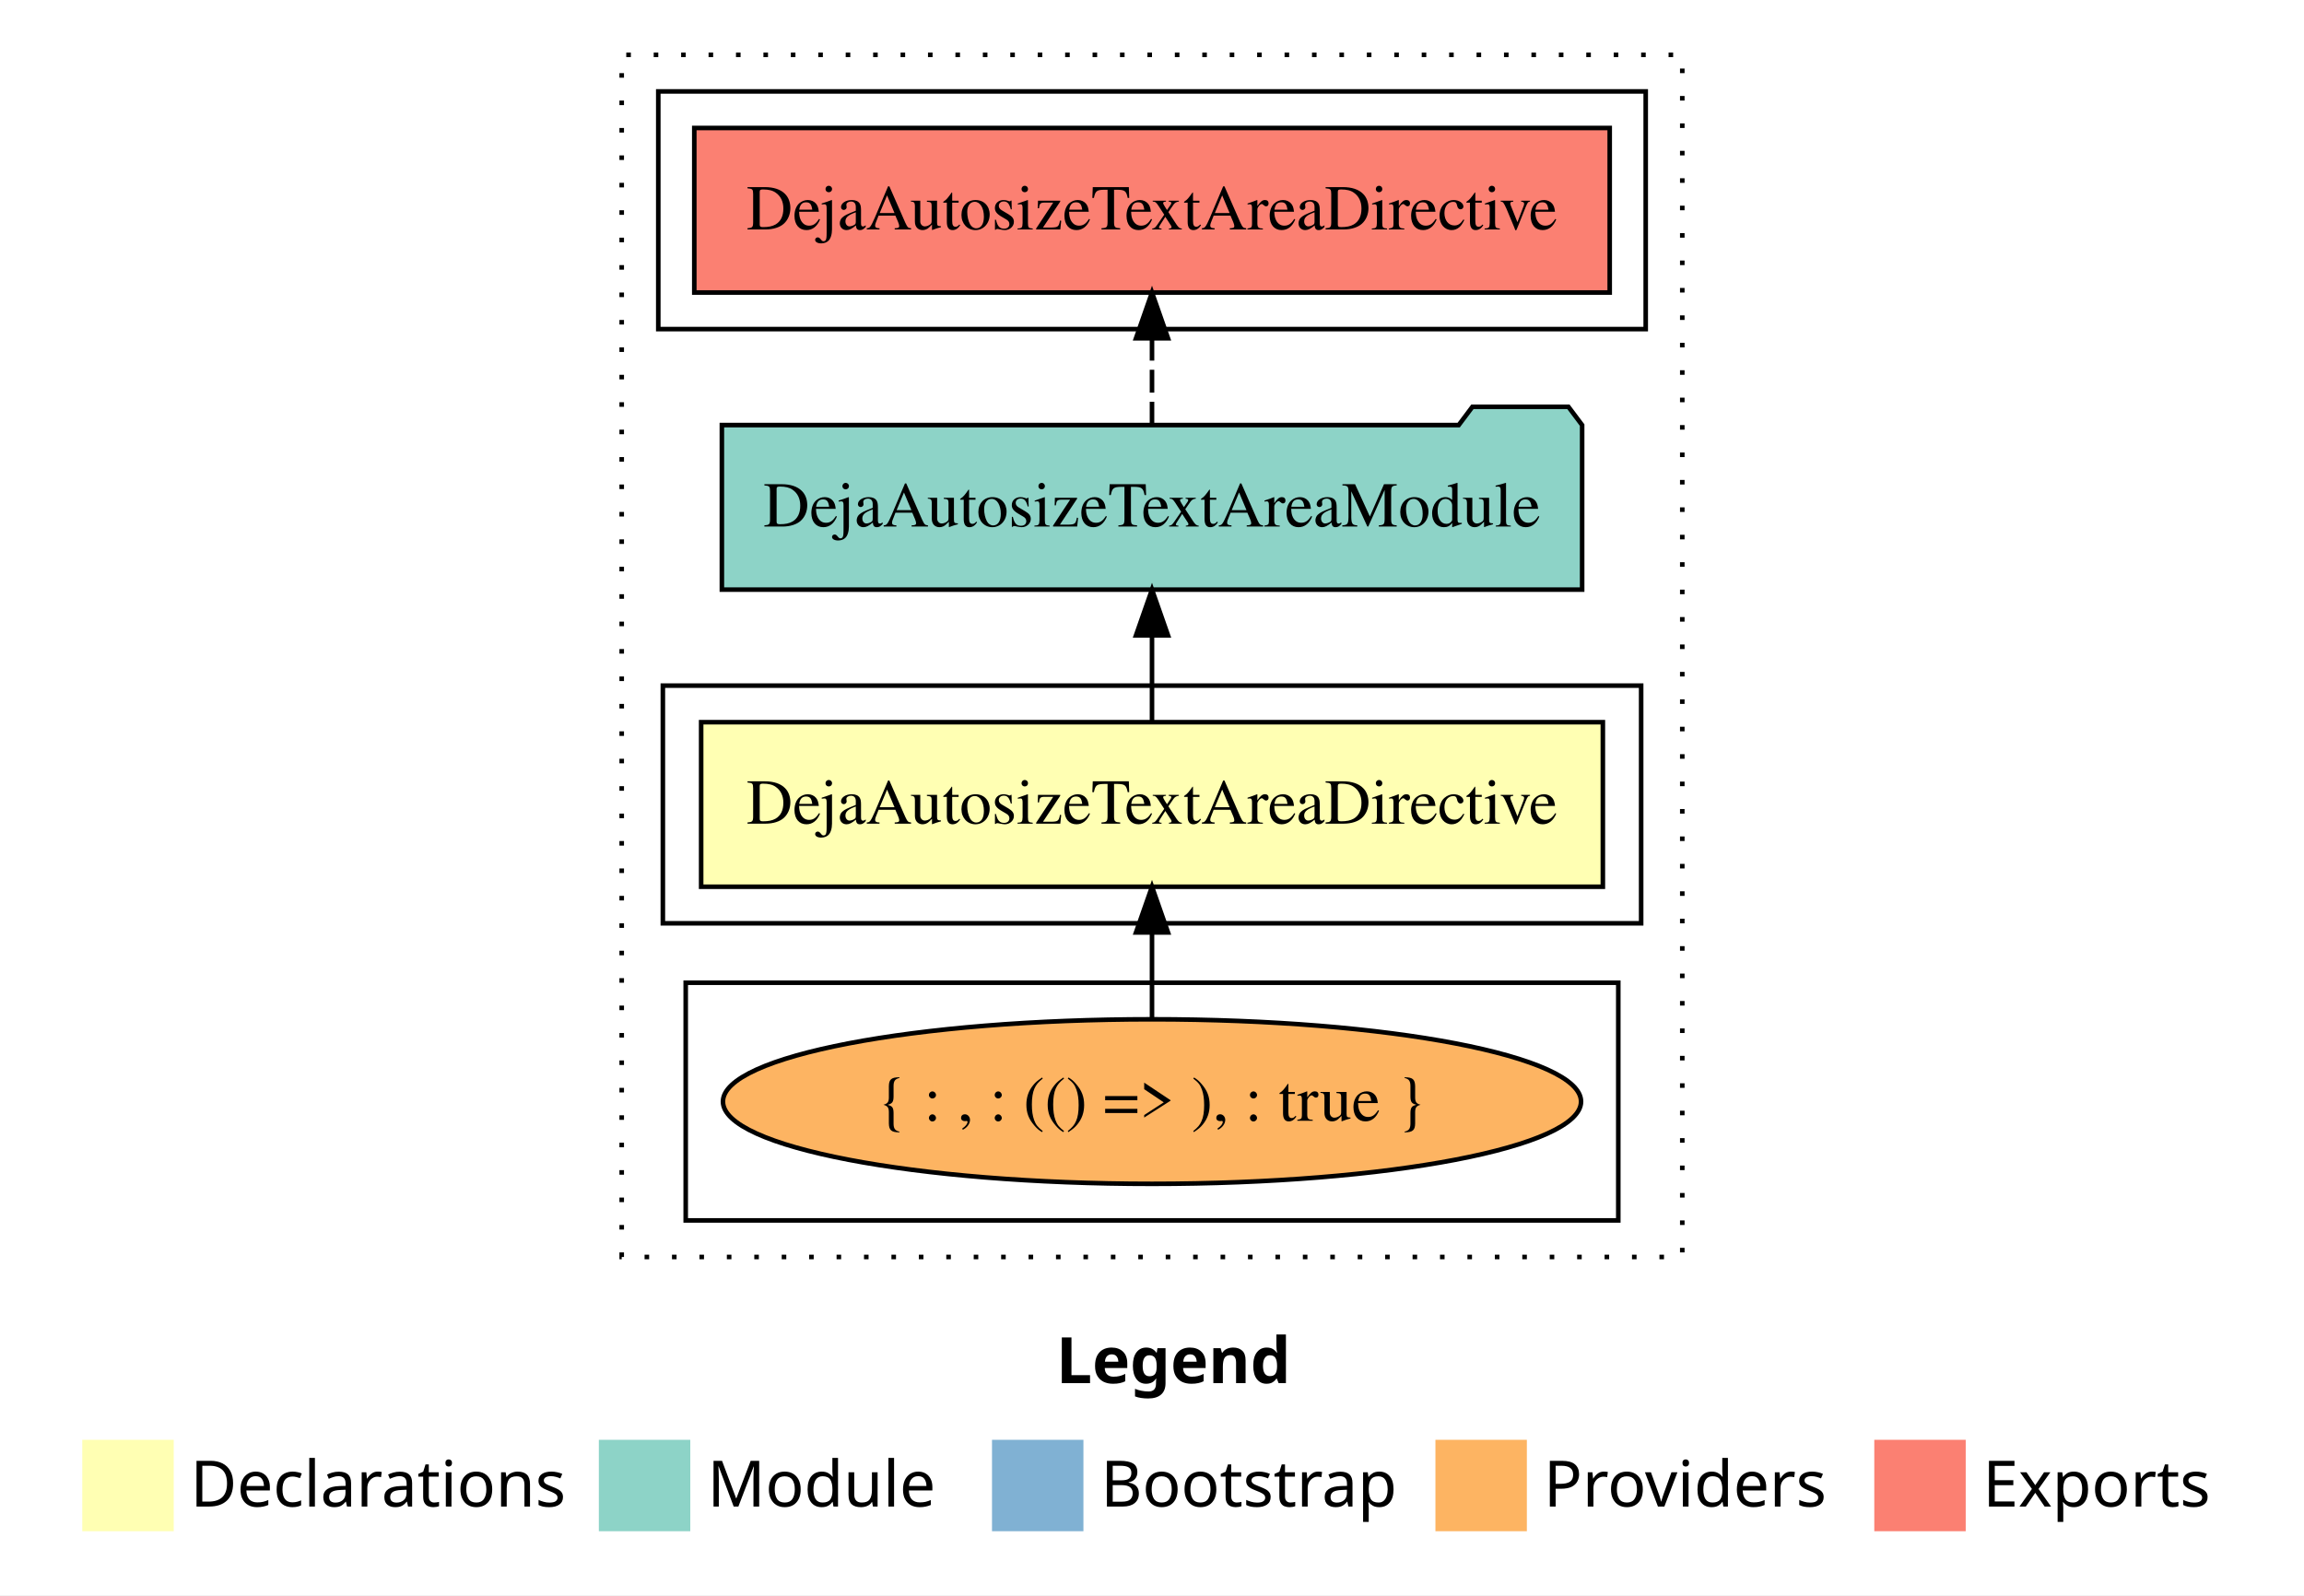
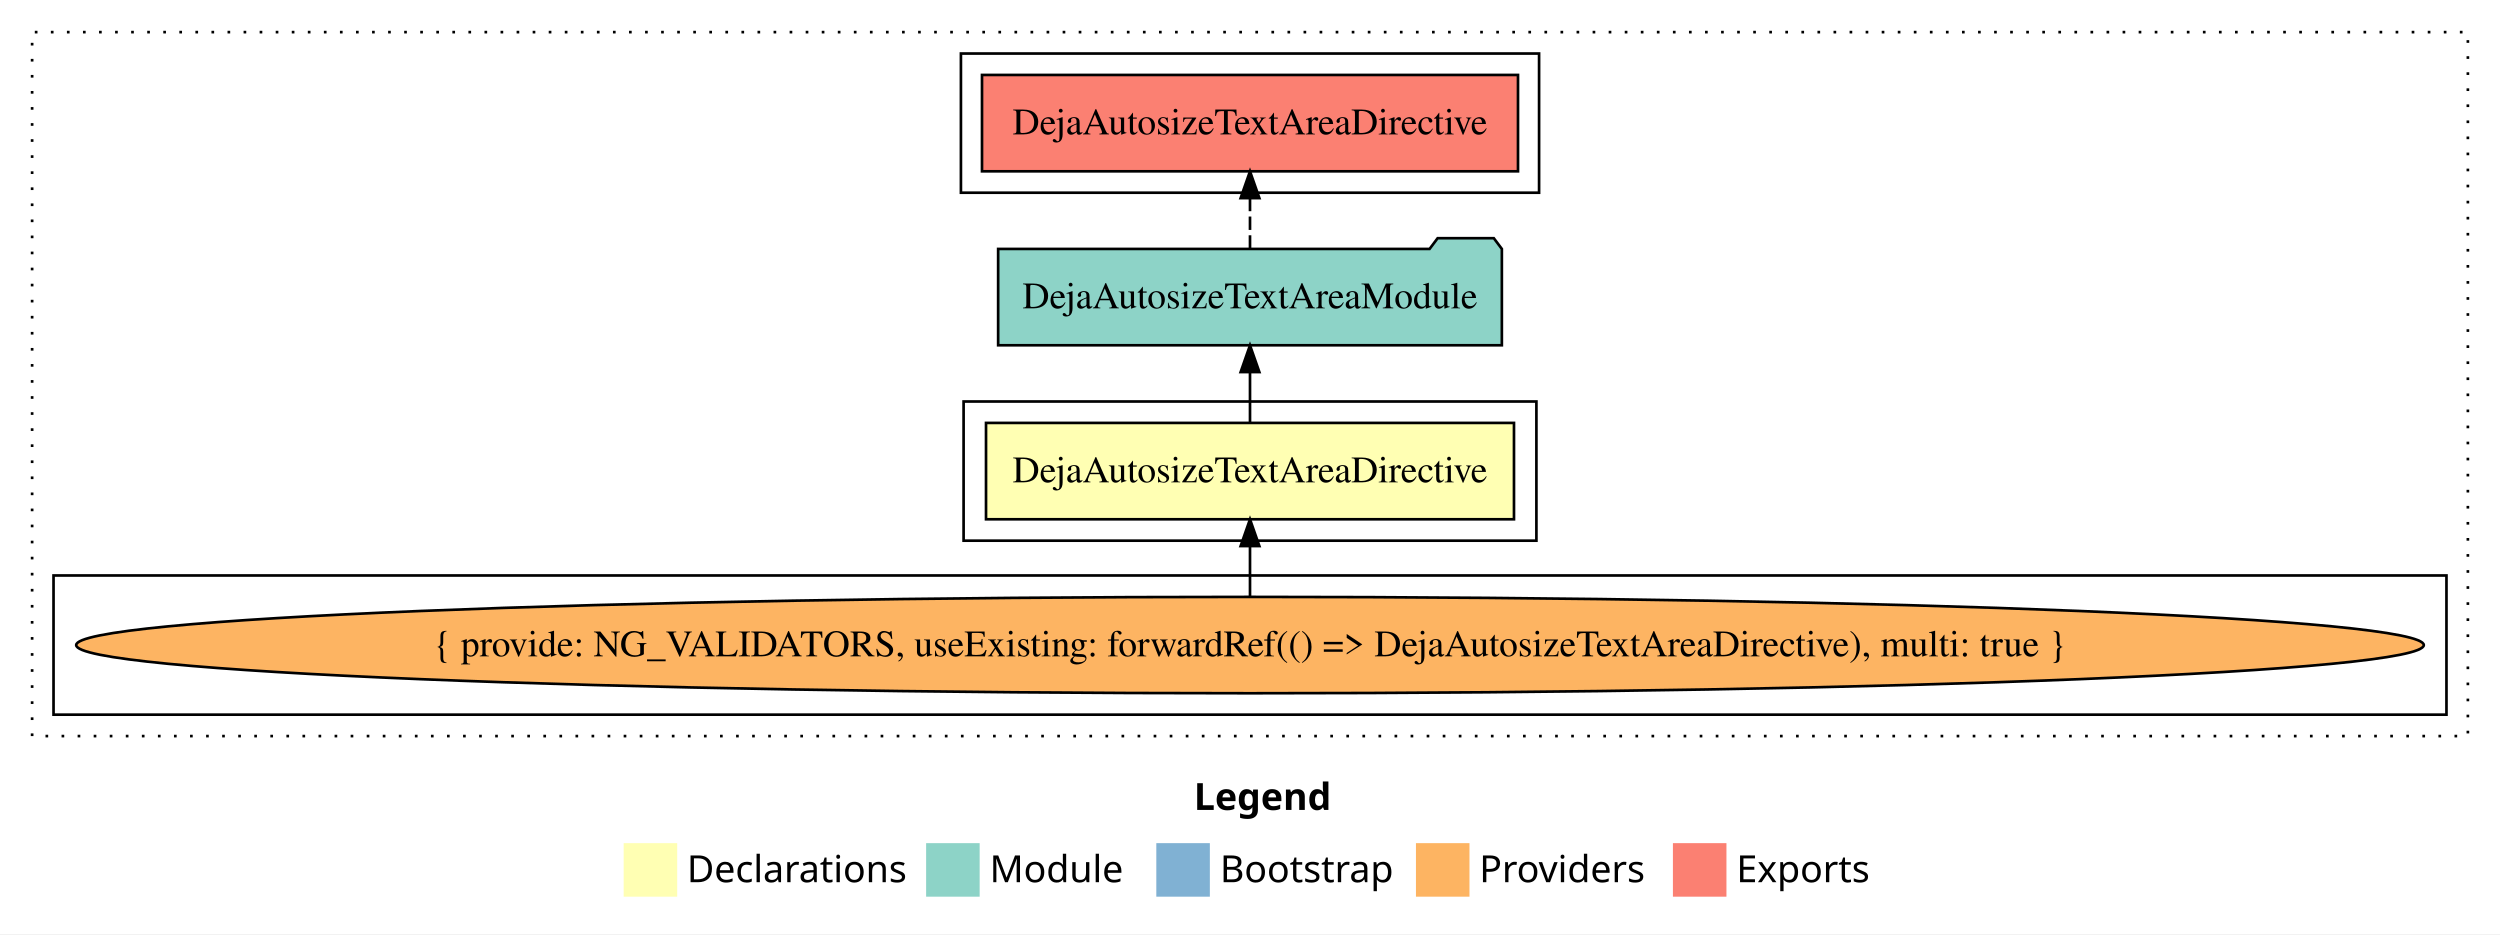
- <svg xmlns="http://www.w3.org/2000/svg" width="504pt" height="349pt" viewBox="0.00 0.00 504.00 349.00">
+ <svg xmlns="http://www.w3.org/2000/svg" width="934pt" height="349pt" viewBox="0.00 0.00 934.00 349.00">
  <g id="graph0" class="graph" transform="scale(1 1) rotate(0) translate(4 345)">
-     <polygon fill="#ffffff" stroke="transparent" points="-4,4 -4,-345 500,-345 500,4 -4,4" />
-     <text text-anchor="start" x="227.009" y="-42.4" font-family="sans-serif" font-weight="bold" font-size="14.00" fill="#000000">Legend</text>
-     <polygon fill="#ffffb3" stroke="transparent" points="14,-10 14,-30 34,-30 34,-10 14,-10" />
-     <text text-anchor="start" x="37.629" y="-15.4" font-family="sans-serif" font-size="14.00" fill="#000000">  Declarations</text>
-     <polygon fill="#8dd3c7" stroke="transparent" points="127,-10 127,-30 147,-30 147,-10 127,-10" />
-     <text text-anchor="start" x="150.725" y="-15.4" font-family="sans-serif" font-size="14.00" fill="#000000">  Module</text>
-     <polygon fill="#80b1d3" stroke="transparent" points="213,-10 213,-30 233,-30 233,-10 213,-10" />
-     <text text-anchor="start" x="236.781" y="-15.4" font-family="sans-serif" font-size="14.00" fill="#000000">  Bootstrap</text>
-     <polygon fill="#fdb462" stroke="transparent" points="310,-10 310,-30 330,-30 330,-10 310,-10" />
-     <text text-anchor="start" x="333.673" y="-15.4" font-family="sans-serif" font-size="14.00" fill="#000000">  Providers</text>
-     <polygon fill="#fb8072" stroke="transparent" points="406,-10 406,-30 426,-30 426,-10 406,-10" />
-     <text text-anchor="start" x="429.726" y="-15.4" font-family="sans-serif" font-size="14.00" fill="#000000">  Exports</text>
+     <polygon fill="#ffffff" stroke="transparent" points="-4,4 -4,-345 930,-345 930,4 -4,4" />
+     <text text-anchor="start" x="442.009" y="-42.4" font-family="sans-serif" font-weight="bold" font-size="14.00" fill="#000000">Legend</text>
+     <polygon fill="#ffffb3" stroke="transparent" points="229,-10 229,-30 249,-30 249,-10 229,-10" />
+     <text text-anchor="start" x="252.629" y="-15.4" font-family="sans-serif" font-size="14.00" fill="#000000">  Declarations</text>
+     <polygon fill="#8dd3c7" stroke="transparent" points="342,-10 342,-30 362,-30 362,-10 342,-10" />
+     <text text-anchor="start" x="365.725" y="-15.4" font-family="sans-serif" font-size="14.00" fill="#000000">  Module</text>
+     <polygon fill="#80b1d3" stroke="transparent" points="428,-10 428,-30 448,-30 448,-10 428,-10" />
+     <text text-anchor="start" x="451.781" y="-15.4" font-family="sans-serif" font-size="14.00" fill="#000000">  Bootstrap</text>
+     <polygon fill="#fdb462" stroke="transparent" points="525,-10 525,-30 545,-30 545,-10 525,-10" />
+     <text text-anchor="start" x="548.673" y="-15.4" font-family="sans-serif" font-size="14.00" fill="#000000">  Providers</text>
+     <polygon fill="#fb8072" stroke="transparent" points="621,-10 621,-30 641,-30 641,-10 621,-10" />
+     <text text-anchor="start" x="644.726" y="-15.4" font-family="sans-serif" font-size="14.00" fill="#000000">  Exports</text>
    <g id="clust1" class="cluster">
-       <polygon fill="none" stroke="#000000" stroke-dasharray="1,5" points="132,-70 132,-333 364,-333 364,-70 132,-70" />
+       <polygon fill="none" stroke="#000000" stroke-dasharray="1,5" points="8,-70 8,-333 918,-333 918,-70 8,-70" />
    </g>
    <g id="clust2" class="cluster">
-       <polygon fill="none" stroke="#000000" points="141,-143 141,-195 355,-195 355,-143 141,-143" />
+       <polygon fill="none" stroke="#000000" points="356,-143 356,-195 570,-195 570,-143 356,-143" />
    </g>
    <g id="clust3" class="cluster">
-       <polygon fill="none" stroke="#000000" points="146,-78 146,-130 350,-130 350,-78 146,-78" />
+       <polygon fill="none" stroke="#000000" points="16,-78 16,-130 910,-130 910,-78 16,-78" />
    </g>
    <g id="clust5" class="cluster">
-       <polygon fill="none" stroke="#000000" points="140,-273 140,-325 356,-325 356,-273 140,-273" />
+       <polygon fill="none" stroke="#000000" points="355,-273 355,-325 571,-325 571,-273 355,-273" />
    </g>
    <g id="node1" class="node">
-       <polygon fill="#ffffb3" stroke="#000000" points="346.625,-187 149.375,-187 149.375,-151 346.625,-151 346.625,-187" />
-       <text text-anchor="middle" x="248" y="-164.8" font-family="Times,serif" font-size="14.00" fill="#000000">DejaAutosizeTextAreaDirective</text>
+       <polygon fill="#ffffb3" stroke="#000000" points="561.625,-187 364.375,-187 364.375,-151 561.625,-151 561.625,-187" />
+       <text text-anchor="middle" x="463" y="-164.8" font-family="Times,serif" font-size="14.00" fill="#000000">DejaAutosizeTextAreaDirective</text>
    </g>
    <g id="node2" class="node">
-       <polygon fill="#8dd3c7" stroke="#000000" points="342.092,-252 339.092,-256 318.092,-256 315.092,-252 153.908,-252 153.908,-216 342.092,-216 342.092,-252" />
-       <text text-anchor="middle" x="248" y="-229.8" font-family="Times,serif" font-size="14.00" fill="#000000">DejaAutosizeTextAreaModule</text>
+       <polygon fill="#8dd3c7" stroke="#000000" points="557.092,-252 554.092,-256 533.092,-256 530.092,-252 368.908,-252 368.908,-216 557.092,-216 557.092,-252" />
+       <text text-anchor="middle" x="463" y="-229.8" font-family="Times,serif" font-size="14.00" fill="#000000">DejaAutosizeTextAreaModule</text>
    </g>
    <g id="edge1" class="edge">
-       <path fill="none" stroke="#000000" d="M248,-187.106C248,-187.106 248,-205.991 248,-205.991" />
-       <polygon fill="#000000" stroke="#000000" points="244.5,-205.991 248,-215.991 251.5,-205.991 244.5,-205.991" />
+       <path fill="none" stroke="#000000" d="M463,-187.106C463,-187.106 463,-205.991 463,-205.991" />
+       <polygon fill="#000000" stroke="#000000" points="459.5,-205.991 463,-215.991 466.5,-205.991 459.5,-205.991" />
    </g>
    <g id="node4" class="node">
-       <polygon fill="#fb8072" stroke="#000000" points="348.125,-317 147.875,-317 147.875,-281 348.125,-281 348.125,-317" />
-       <text text-anchor="middle" x="248" y="-294.8" font-family="Times,serif" font-size="14.00" fill="#000000">DejaAutosizeTextAreaDirective </text>
+       <polygon fill="#fb8072" stroke="#000000" points="563.125,-317 362.875,-317 362.875,-281 563.125,-281 563.125,-317" />
+       <text text-anchor="middle" x="463" y="-294.8" font-family="Times,serif" font-size="14.00" fill="#000000">DejaAutosizeTextAreaDirective </text>
    </g>
    <g id="edge3" class="edge">
-       <path fill="none" stroke="#000000" stroke-dasharray="5,2" d="M248,-252.106C248,-252.106 248,-270.991 248,-270.991" />
-       <polygon fill="#000000" stroke="#000000" points="244.5,-270.991 248,-280.991 251.5,-270.991 244.5,-270.991" />
+       <path fill="none" stroke="#000000" stroke-dasharray="5,2" d="M463,-252.106C463,-252.106 463,-270.991 463,-270.991" />
+       <polygon fill="#000000" stroke="#000000" points="459.5,-270.991 463,-280.991 466.5,-270.991 459.5,-270.991" />
    </g>
    <g id="node3" class="node">
-       <ellipse fill="#fdb462" stroke="#000000" cx="248" cy="-104" rx="93.854" ry="18" />
-       <text text-anchor="middle" x="248" y="-99.8" font-family="Times,serif" font-size="14.00" fill="#000000">{ : , : (() =&gt; ), : true }</text>
+       <ellipse fill="#fdb462" stroke="#000000" cx="463" cy="-104" rx="438.535" ry="18" />
+       <text text-anchor="middle" x="463" y="-99.8" font-family="Times,serif" font-size="14.00" fill="#000000">{ provide: NG_VALIDATORS, useExisting: forwardRef(() =&gt; DejaAutosizeTextAreaDirective), multi: true }</text>
    </g>
    <g id="edge2" class="edge">
-       <path fill="none" stroke="#000000" d="M248,-122.106C248,-122.106 248,-140.991 248,-140.991" />
-       <polygon fill="#000000" stroke="#000000" points="244.5,-140.991 248,-150.991 251.5,-140.991 244.5,-140.991" />
+       <path fill="none" stroke="#000000" d="M463,-122.106C463,-122.106 463,-140.991 463,-140.991" />
+       <polygon fill="#000000" stroke="#000000" points="459.5,-140.991 463,-150.991 466.5,-140.991 459.5,-140.991" />
    </g>
  </g>
</svg>
